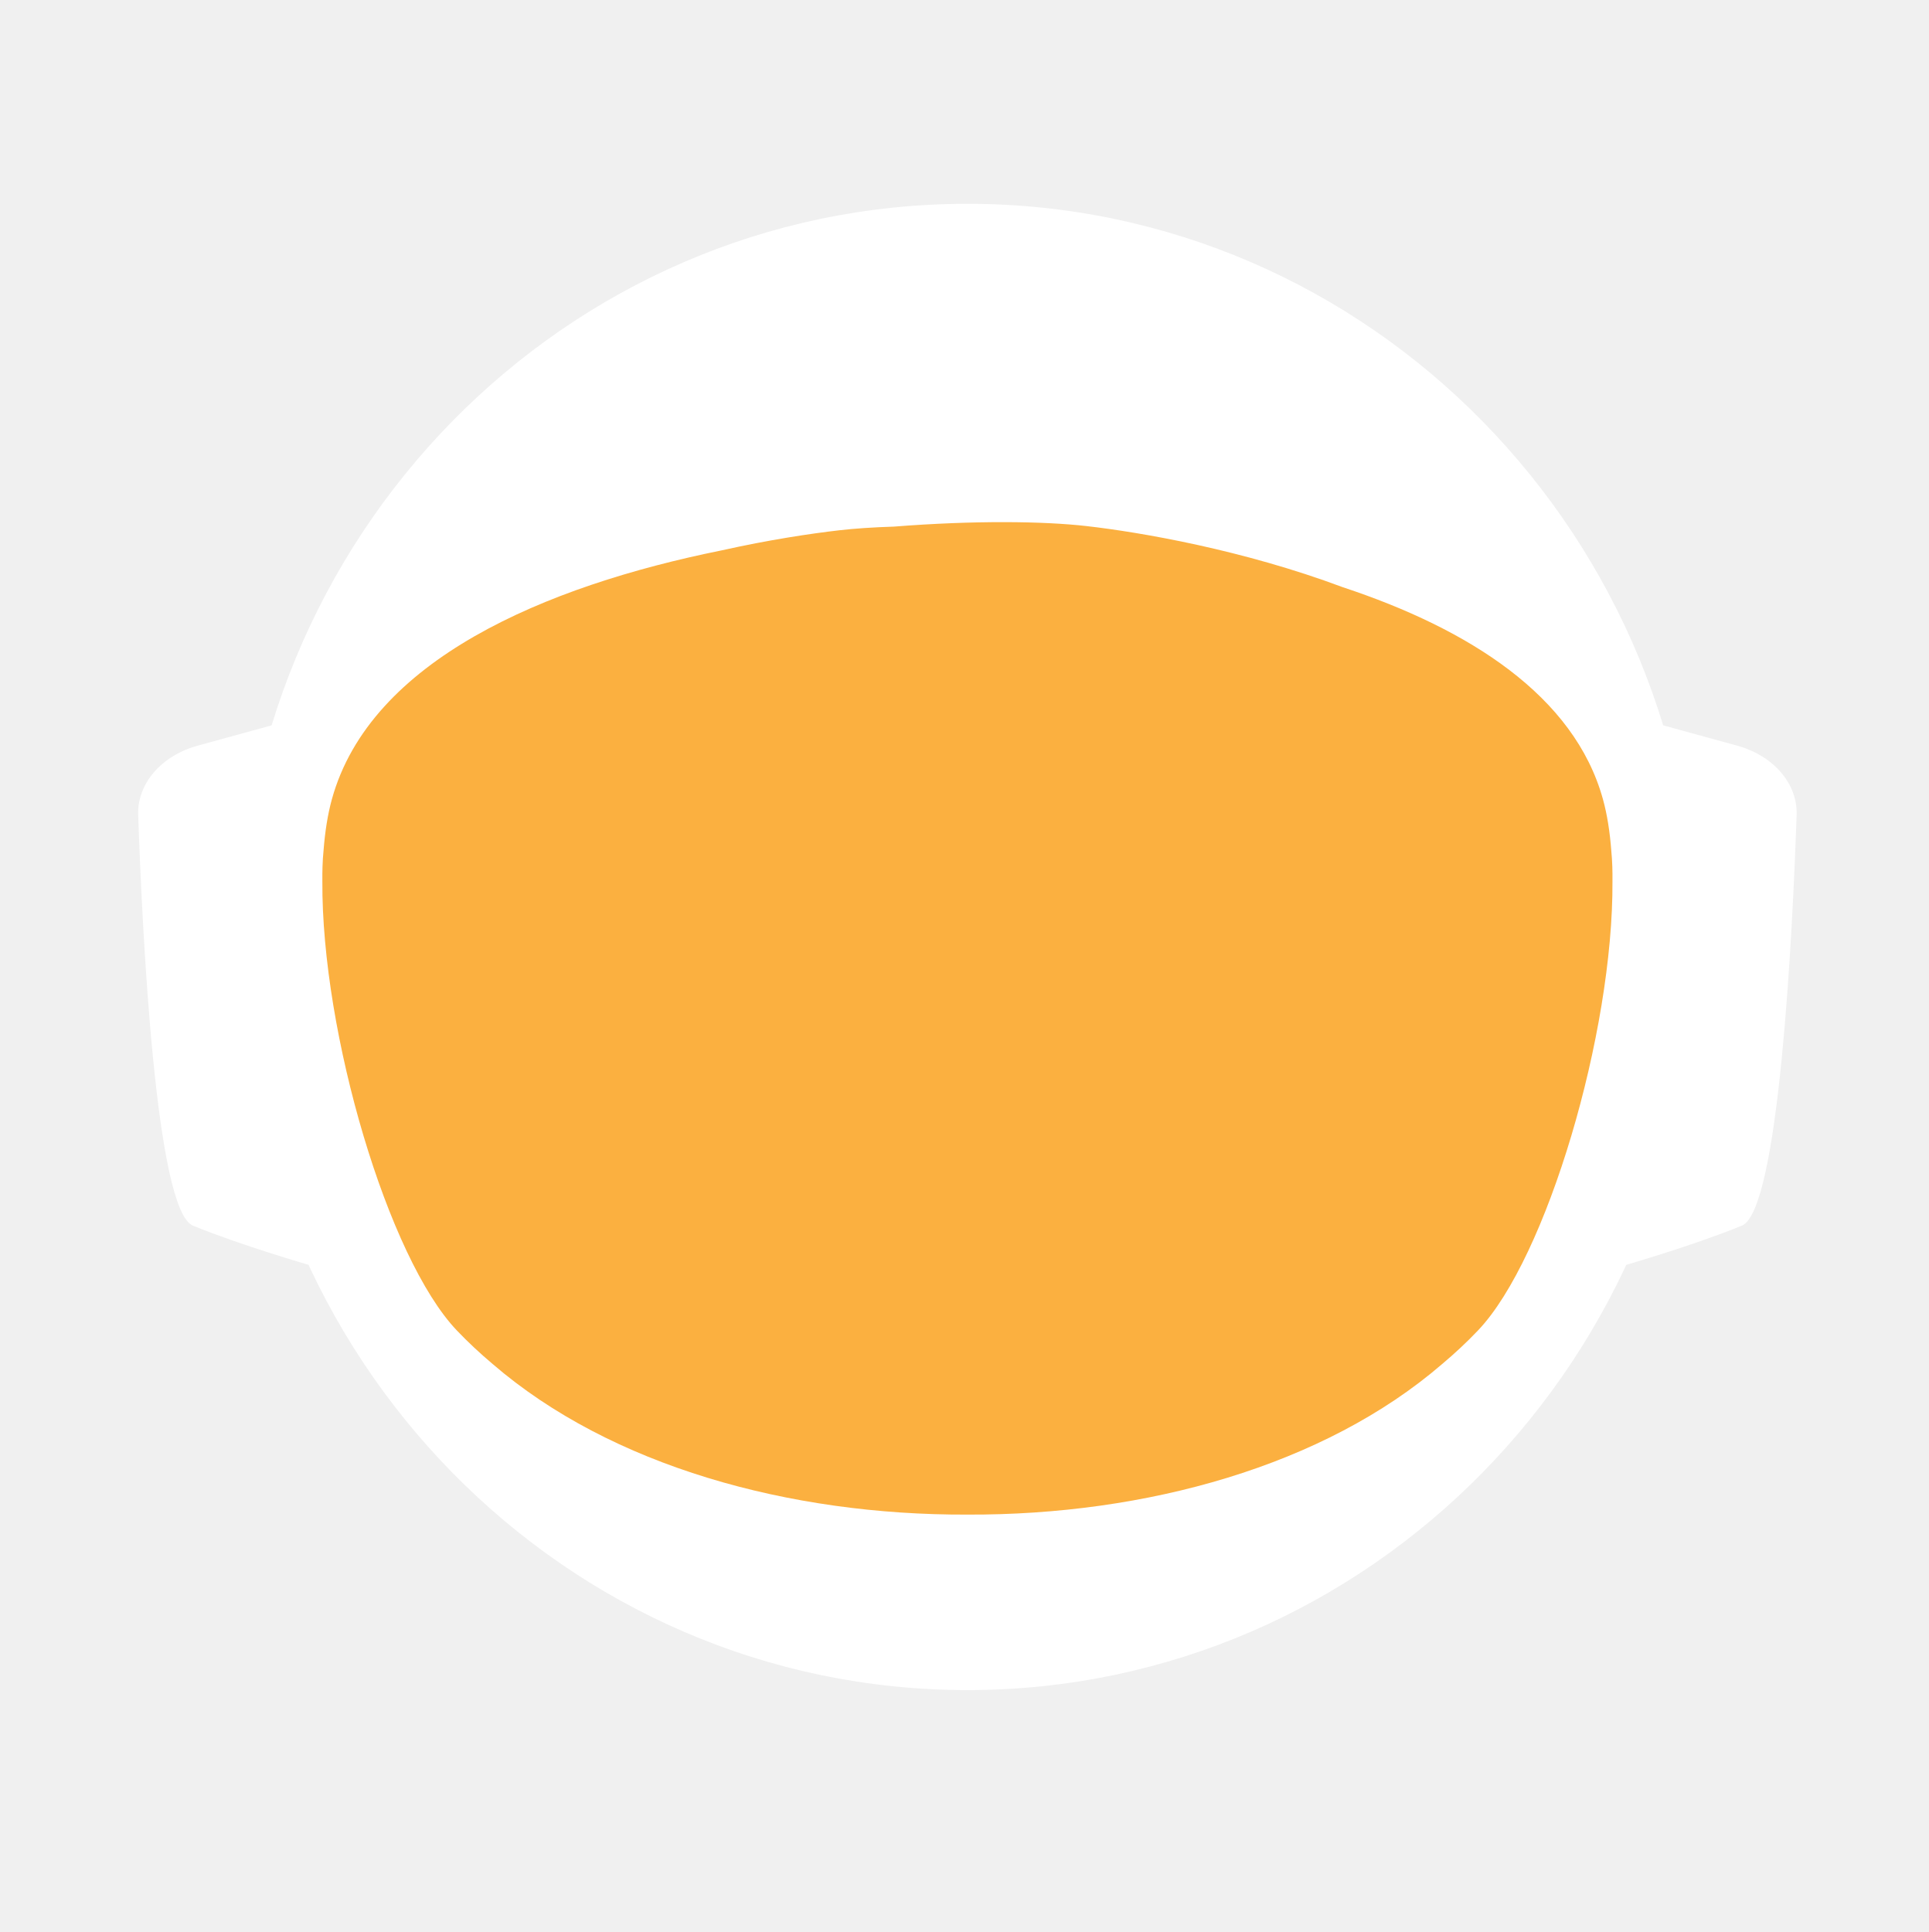
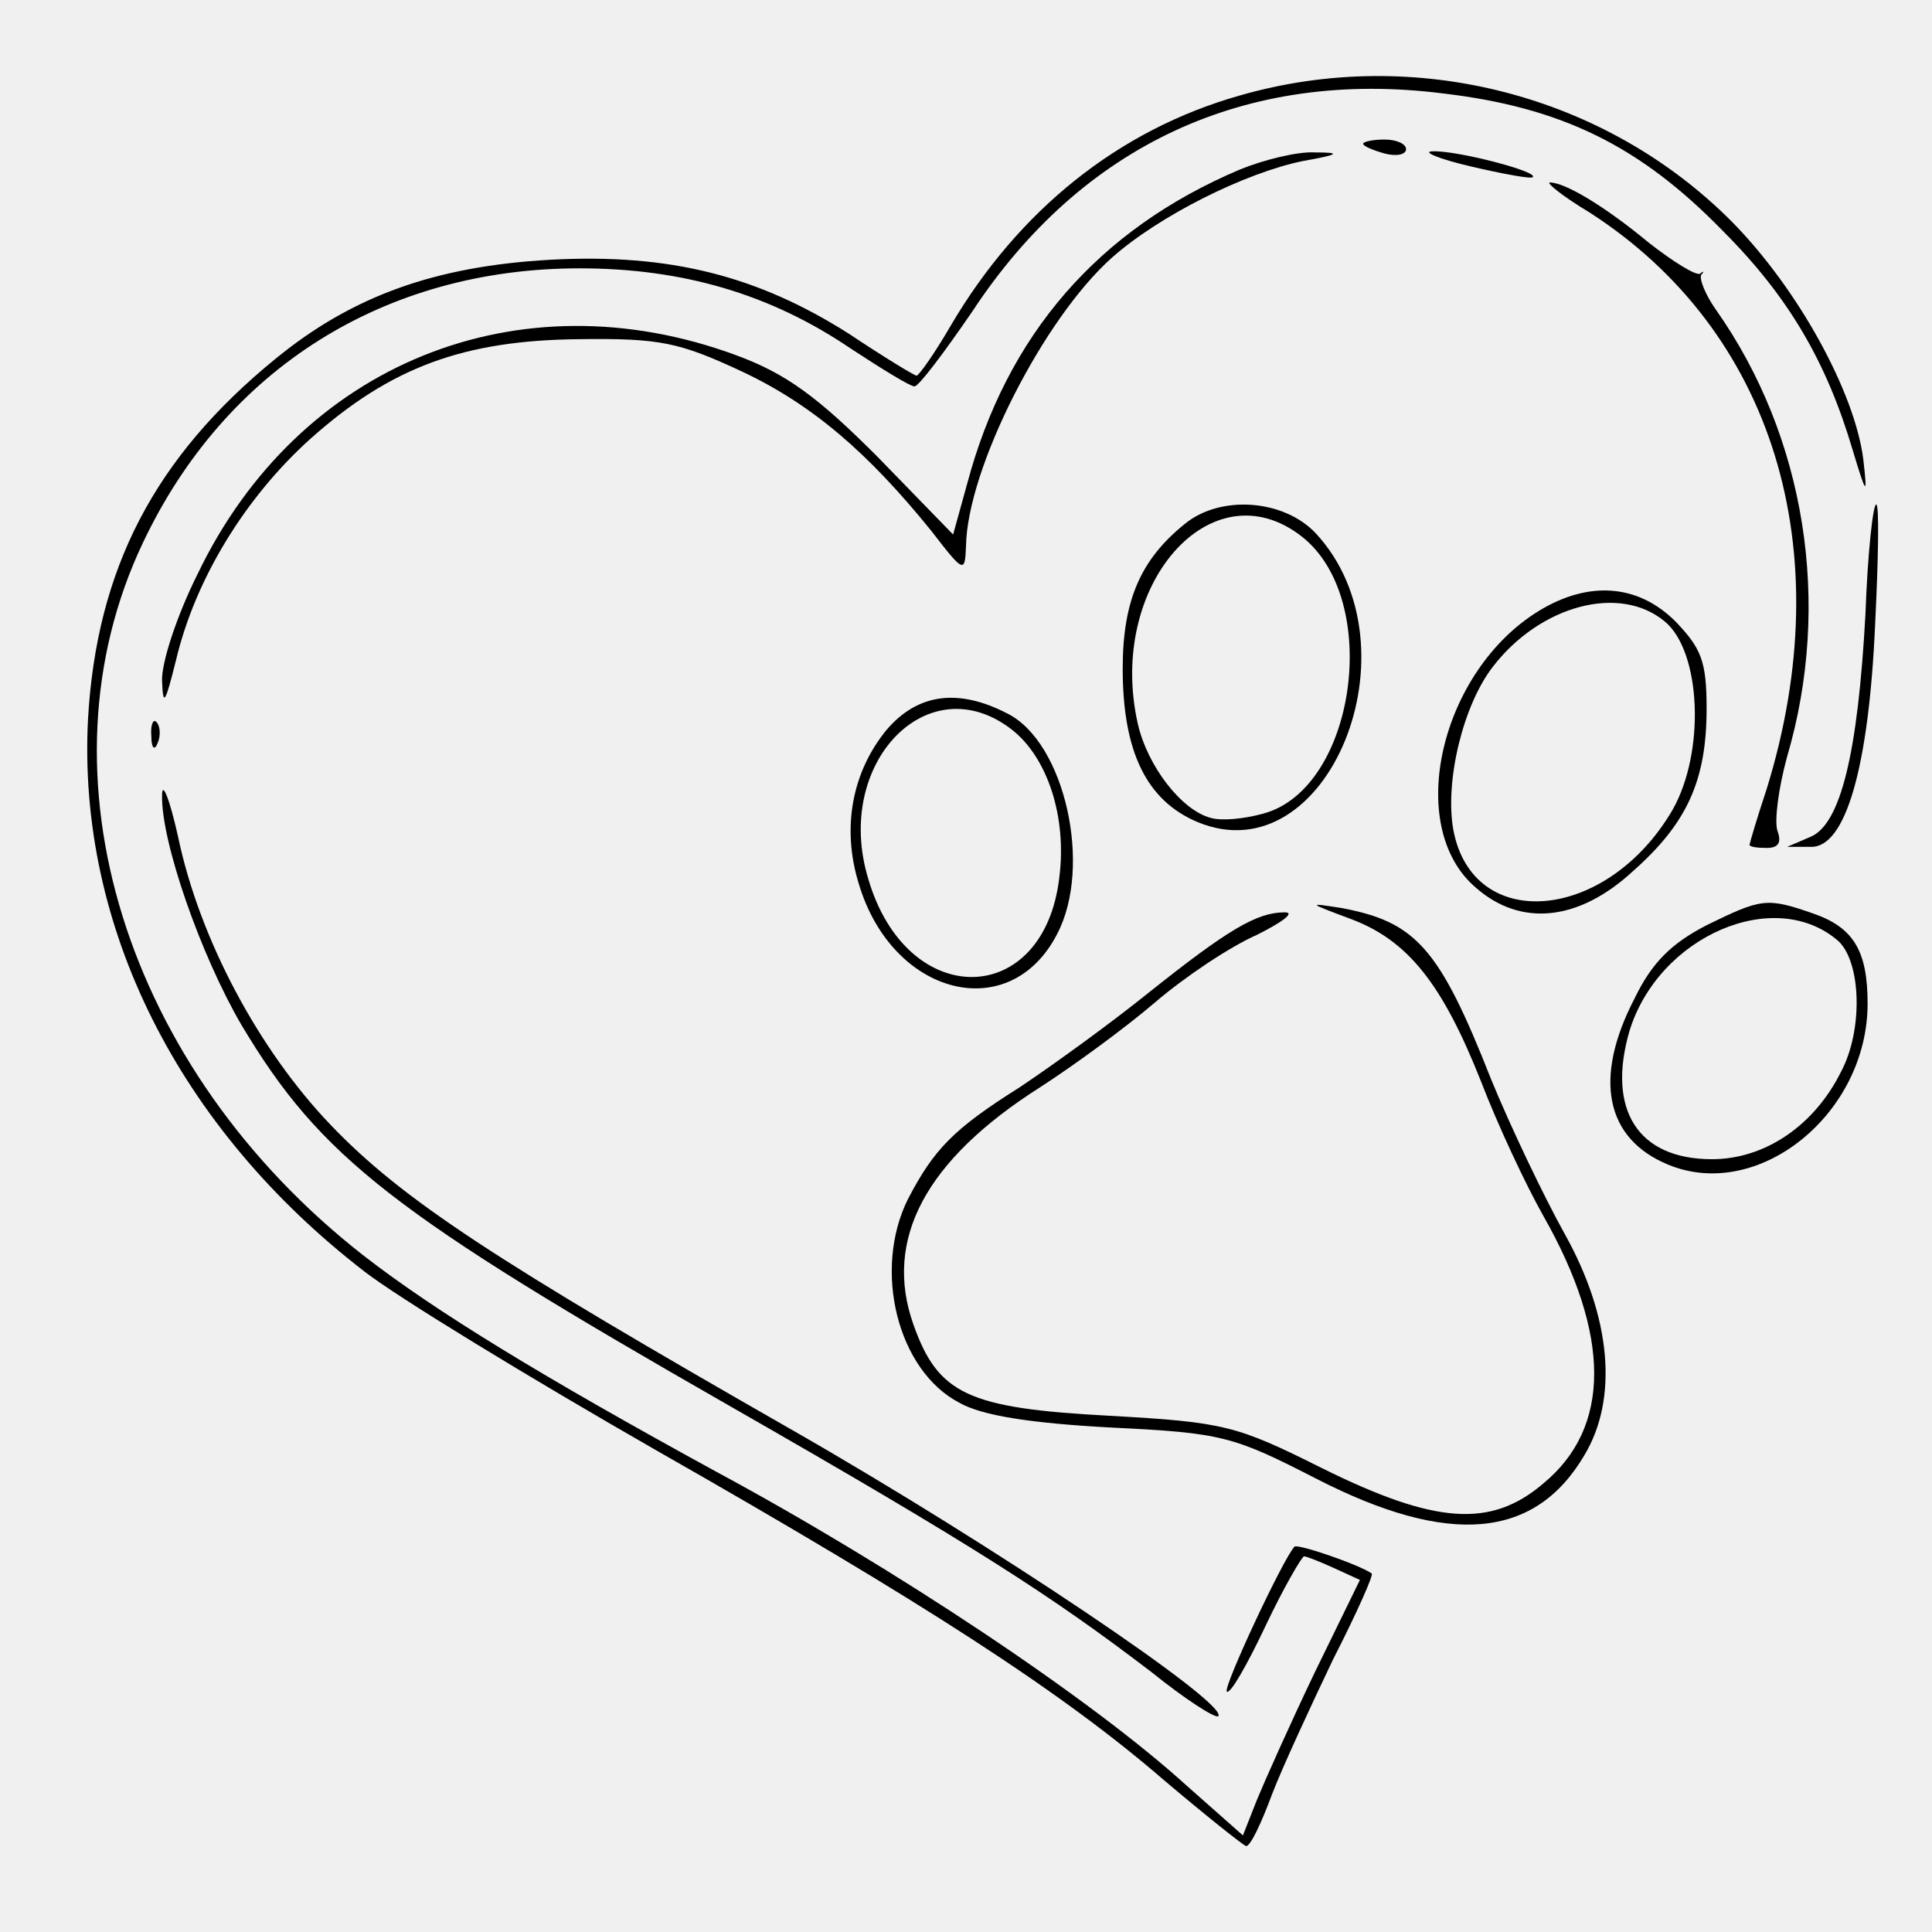
- <svg xmlns="http://www.w3.org/2000/svg" id="_Слой_2" data-name="Слой 2" viewBox="0 0 960.01 961.55">
-   <defs>
-     <style>
-             .cls-1, .cls-2 {
-             fill: #fff;
-             stroke-width: 0px;
-             }
- 
-             .cls-2 {
-             stroke-linecap: round;
-             stroke-width: 0px;
-             
-             }
- 
-             .cls-2, .cls-3 {
-             stroke: #fff;
-             stroke-width: 10px;
-             stroke-miterlimit: 10;
-             }
- 
-             .cls-4 {
-             fill: transparent;
-             stroke: #fff;
-             stroke-width: 0px;
-             }
- 
-             .cls-3 {
-             fill: #FBB040;
- 
-             stroke-width: 0px;
-             }
-         </style>
-     <linearGradient id="animated_gradient" x1="0%" y1="0%" x2="100%" y2="100%" gradientUnits="userSpaceOnUse">
-       <stop offset="100%" stop-color="#427fc1">
-         <animate attributeName="stop-color" values="#427fc1;#00bcd4;#8bc34a;#ffc107;#3f51b5;#9e9e9e;#427fc1" dur="10s" repeatCount="indefinite" />
-       </stop>
-     </linearGradient>
-   </defs>
-   <g id="_Слой_6" data-name="Слой 6">
-     <g>
-       <path class="cls-4" d="M960.01,480c0,9.16-.26,18.26-.77,27.29-.01.12-.02.25-.02.38-.04.67-.08,1.35-.13,2.03-.05.94-.11,1.88-.18,2.82-.05.88-.12,1.76-.18,2.64-.19,2.82-.42,5.62-.68,8.42-.29,3.3-.62,6.59-.99,9.87-.11,1.07-.23,2.14-.37,3.2-.34,2.96-.71,5.92-1.12,8.86-.39,2.88-.8,5.75-1.26,8.61-.12.78-.24,1.56-.37,2.34-.21,1.35-.44,2.69-.66,4.04-.45,2.69-.92,5.37-1.43,8.04-.44,2.38-.9,4.75-1.39,7.11-.01.08-.03.15-.04.23-.16.8-.33,1.6-.49,2.4-.17.8-.34,1.6-.51,2.39-.01.05-.02.1-.03.15-.63,2.94-1.27,5.87-1.96,8.79-.73,3.15-1.51,6.28-2.31,9.4-.28,1.12-.57,2.23-.86,3.34-.19.75-.39,1.51-.6,2.26-.2.75-.41,1.49-.61,2.24-.18.65-.36,1.31-.54,1.97-.18.65-.36,1.3-.55,1.96-.02.09-.05.18-.07.26-.44,1.58-.9,3.15-1.37,4.72,0,.01,0,.02,0,.03l-.66,2.22c-.22.74-.44,1.48-.67,2.22-.5,1.66-1.01,3.31-1.54,4.96-.24.75-.48,1.49-.72,2.24-.18.55-.35,1.09-.53,1.64-.48,1.46-.96,2.93-1.45,4.39-.49,1.46-.99,2.92-1.5,4.38-.51,1.45-1.02,2.91-1.54,4.35-.52,1.45-1.05,2.89-1.58,4.33-.53,1.45-1.07,2.88-1.61,4.31h-.01c-1.09,2.88-2.21,5.74-3.36,8.58-.58,1.42-1.16,2.83-1.74,4.24-.12.3-.25.58-.37.88-.36.87-.73,1.73-1.09,2.6-.11.25-.21.51-.32.76-.35.83-.71,1.65-1.07,2.47-.25.59-.5,1.17-.75,1.76-.61,1.4-1.23,2.79-1.86,4.18-.26.58-.53,1.17-.79,1.76-.49,1.11-1,2.22-1.52,3.32-.5,1.08-1.01,2.16-1.52,3.24-.05.1-.1.2-.14.3-1.27,2.7-2.57,5.38-3.89,8.04-.04.07-.07.14-.1.21-.12.24-.24.48-.36.72-.93,1.87-1.87,3.73-2.83,5.58-.26.51-.52,1.01-.78,1.52-.07.13-.14.26-.2.39-1.29,2.48-2.61,4.95-3.94,7.4-.05.09-.1.18-.14.27-.23.41-.46.83-.68,1.24-1.13,2.06-2.27,4.1-3.42,6.14-.12.22-.24.44-.37.65-.48.84-.96,1.68-1.45,2.51-.26.45-.52.9-.78,1.35-.38.66-.76,1.31-1.15,1.97-.38.65-.77,1.3-1.16,1.96-.77,1.3-1.55,2.6-2.34,3.89-.39.65-.78,1.3-1.18,1.94-.39.65-.79,1.29-1.2,1.94-.38.62-.77,1.23-1.16,1.85-.37.59-.73,1.19-1.11,1.78-.85,1.35-1.71,2.7-2.58,4.04-.02.03-.04.06-.06.09-.47.73-.94,1.46-1.43,2.18-.33.51-.66,1.02-1,1.53-.82,1.25-1.65,2.49-2.49,3.73-.5.75-1,1.49-1.51,2.22-.36.53-.72,1.06-1.08,1.58-.35.52-.71,1.04-1.08,1.56-1.35,1.97-2.73,3.92-4.12,5.86-7.16,10.01-14.7,19.73-22.61,29.14-2.33,2.8-4.71,5.57-7.12,8.31h0c-5.02,5.73-10.18,11.33-15.47,16.8-4.22,4.38-8.53,8.67-12.91,12.89-1.08,1.04-2.17,2.07-3.26,3.09-.8.76-1.61,1.52-2.42,2.27-2.1,1.97-4.23,3.91-6.37,5.81-1.01.92-2.04,1.83-3.07,2.74-2.05,1.81-4.12,3.6-6.21,5.38-1.04.89-2.09,1.77-3.14,2.65-2.1,1.76-4.21,3.5-6.34,5.23-1.07.86-2.14,1.71-3.21,2.57-39.01,31-82.97,56.06-130.48,73.81-.05.02-.1.04-.15.06-8.64,3.22-17.4,6.21-26.27,8.94-8.04,2.48-16.17,4.75-24.38,6.8-37.5,9.41-76.74,14.4-117.15,14.4s-79.63-4.99-117.12-14.4c-4.75-1.19-9.48-2.45-14.17-3.78-12.3-3.49-24.39-7.45-36.26-11.87-.11-.04-.22-.09-.33-.13-65.29-24.37-123.84-62.55-172.11-110.99-.83-.83-1.66-1.67-2.47-2.51-1.97-1.99-3.9-3.99-5.81-6.01-6.78-7.14-13.34-14.5-19.66-22.05-22.96-27.36-42.91-57.32-59.37-89.36-.1-.17-.19-.34-.27-.52-.69-1.36-1.38-2.72-2.06-4.08-2.3-4.6-4.53-9.25-6.69-13.94-2.15-4.69-4.24-9.42-6.25-14.19-1.31-3.12-2.59-6.26-3.84-9.41-.62-1.56-1.23-3.13-1.84-4.71-.12-.28-.23-.57-.33-.86-.55-1.43-1.09-2.87-1.62-4.31-.6-1.61-1.19-3.23-1.77-4.85-.03-.06-.05-.12-.07-.19-.56-1.58-1.12-3.17-1.67-4.75-.57-1.64-1.13-3.28-1.68-4.92h0c-1.1-3.31-2.16-6.62-3.2-9.95-2.04-6.61-3.95-13.29-5.72-20.02-.01-.04-.03-.09-.03-.13-2.64-10.06-4.96-20.24-6.95-30.55l-.06-.33c-.33-1.73-.66-3.47-.97-5.21-.32-1.75-.62-3.49-.92-5.24-.29-1.75-.58-3.5-.86-5.26-.27-1.75-.54-3.51-.8-5.27-.03-.18-.06-.35-.08-.53-.23-1.59-.45-3.18-.67-4.77-.19-1.42-.37-2.84-.55-4.27-.05-.35-.09-.69-.13-1.04-.66-5.32-1.23-10.67-1.72-16.05-.16-1.79-.31-3.58-.45-5.38-.07-.76-.12-1.52-.17-2.28-.18-2.44-.34-4.89-.49-7.34-.03-.51-.07-1.01-.09-1.51-.09-1.7-.17-3.41-.25-5.12-.24-5.44-.4-10.9-.46-16.39-.02-1.83-.03-3.66-.03-5.49,0-6.21.12-12.4.35-18.55.08-2.02.17-4.03.27-6.04,0-.07,0-.14.01-.21.1-2.01.22-4.02.34-6.02.26-4.08.57-8.14.93-12.19.9-10.09,2.1-20.08,3.61-29.98,3.95-25.85,9.96-51.03,17.85-75.35,1.83-5.61,3.75-11.17,5.76-16.68,1.35-3.68,2.74-7.33,4.17-10.96.71-1.82,1.44-3.63,2.18-5.44,2.95-7.22,6.08-14.35,9.36-21.39,4.11-8.8,8.48-17.46,13.1-25.96,1.88-3.46,3.79-6.89,5.76-10.29.84-1.47,1.7-2.93,2.56-4.39.11-.2.23-.41.35-.61.93-1.56,1.86-3.11,2.79-4.65.06-.11.12-.21.19-.31.83-1.36,1.66-2.71,2.5-4.06.29-.49.59-.97.91-1.45,2.91-4.66,5.91-9.26,8.98-13.81,0,0,.01-.02.02-.03,3.23-4.78,6.55-9.49,9.94-14.15,1.13-1.55,2.28-3.1,3.43-4.64,1.15-1.54,2.31-3.07,3.48-4.6C186.58,73.83,324.67.05,480,.05c128.41,0,245.04,50.41,331.18,132.53,4.17,3.98,8.26,8.02,12.29,12.15,1.34,1.37,2.67,2.75,4,4.14.06.05.1.1.14.14,1.27,1.34,2.54,2.69,3.8,4.05,1.31,1.4,2.61,2.82,3.9,4.24,1.29,1.41,2.57,2.83,3.83,4.26.17.18.33.36.49.55,1.01,1.14,2.02,2.29,3.02,3.44.55.63,1.1,1.28,1.65,1.92,2.04,2.38,4.06,4.77,6.05,7.19.03.02.05.05.08.08.99,1.21,1.99,2.43,2.98,3.66.27.33.55.67.81,1.01,1.15,1.42,2.28,2.85,3.41,4.28.8,1.02,1.6,2.05,2.4,3.08.09.11.17.22.25.33.62.79,1.23,1.59,1.84,2.39.74.98,1.48,1.96,2.22,2.95.65.86,1.29,1.72,1.93,2.59.12.15.23.31.35.47.65.89,1.3,1.78,1.95,2.67,1.6,2.19,3.17,4.4,4.72,6.62.49.7.98,1.4,1.47,2.1.13.19.26.38.39.56.97,1.4,1.93,2.8,2.88,4.21,1.21,1.78,2.4,3.57,3.57,5.37.94,1.42,1.87,2.85,2.79,4.29,1.04,1.62,2.07,3.25,3.09,4.88,2.04,3.27,4.05,6.57,6.01,9.9.98,1.66,1.95,3.33,2.92,5.01.96,1.66,1.91,3.34,2.85,5.02t.01.02c.89,1.6,1.78,3.21,2.66,4.82.15.26.29.53.42.79.73,1.34,1.45,2.68,2.16,4.03.16.28.31.56.45.84.88,1.67,1.75,3.34,2.61,5.02.86,1.67,1.7,3.36,2.54,5.05.25.5.49,1,.74,1.5.62,1.24,1.22,2.48,1.82,3.73.82,1.7,1.63,3.41,2.44,5.13.05.09.09.19.13.28.39.86.79,1.71,1.18,2.57.4.85.79,1.71,1.18,2.58.29.64.57,1.28.85,1.92.5,1.11.99,2.21,1.48,3.32.01.03.03.06.04.09.78,1.78,1.55,3.56,2.31,5.35.76,1.8,1.51,3.61,2.25,5.41.73,1.81,1.46,3.61,2.18,5.43h0c.71,1.82,1.42,3.64,2.11,5.46.63,1.66,1.25,3.32,1.86,4.98.23.62.46,1.24.68,1.86.37,1.01.74,2.02,1.09,3.04.21.58.41,1.15.61,1.73.2.56.39,1.12.59,1.68.16.48.33.95.49,1.43.22.63.43,1.25.64,1.88.53,1.56,1.05,3.13,1.56,4.7.24.72.47,1.43.7,2.15l.06.18c.36,1.13.72,2.27,1.08,3.41.14.43.27.86.4,1.29.2.66.41,1.31.61,1.97.08.28.17.55.25.83.21.69.42,1.38.62,2.07.04.13.08.27.12.4.19.64.38,1.28.57,1.93.17.57.34,1.14.5,1.72l.54,1.89c.25.89.5,1.78.75,2.68.26.91.51,1.82.76,2.74.03.14.07.27.11.4.36,1.31.71,2.63,1.04,3.95.19.67.36,1.34.53,2.02.78,3.03,1.52,6.09,2.24,9.15.15.64.31,1.28.46,1.92.04.17.07.33.11.49.17.73.34,1.46.5,2.19.07.33.15.67.22,1,.58,2.53,1.12,5.08,1.64,7.63.26,1.26.52,2.52.76,3.79.16.82.32,1.65.48,2.47.02.07.03.15.04.22.13.65.25,1.31.38,1.97.11.62.23,1.24.34,1.86.22,1.14.42,2.29.62,3.43.18.99.35,1.97.51,2.96.18,1.07.36,2.13.52,3.2.15.83.28,1.67.4,2.5.08.48.16.97.23,1.46.02.13.04.25.05.37.15.97.3,1.95.44,2.93.15.98.29,1.96.42,2.94.13.94.25,1.89.38,2.83.24,1.8.48,3.61.7,5.42.15,1.25.31,2.5.45,3.76.08.7.16,1.41.24,2.11.03.33.07.66.1,1,.15,1.27.28,2.54.4,3.81.05.53.1,1.06.15,1.59.09.9.18,1.81.26,2.72.02.19.03.39.05.59.16,1.72.3,3.45.43,5.17.02.22.04.44.05.66,0,.11.02.21.02.31.11,1.48.22,2.96.32,4.45,0,.13.02.27.03.4.01.22.03.45.04.67.1,1.55.2,3.1.28,4.65,0,.1.01.2.02.3.05.81.08,1.63.12,2.44.04.77.08,1.53.12,2.3.13,2.76.22,5.52.3,8.29.02.53.04,1.07.04,1.61.02.94.04,1.87.06,2.81.02.93.04,1.87.05,2.81v.25c0,1.03.03,2.05.03,3.08.02,1.03.02,2.06.02,3.09Z" />
-       <g>
-         <path id="_ухо" data-name="ухо" class="cls-4" d="M194.68,355.85l-39.26,10.79c-15.37,4.22-25.55,16.06-25.09,29.21,1.71,49.79,7.38,166.77,23.08,173.21,19.97,8.19,48.94,16.58,48.94,16.58l-7.66-229.78Z" />
-         <path id="_ухо-2" data-name="ухо" class="cls-4" d="M765.33,355.85l39.26,10.79c15.37,4.22,25.55,16.06,25.09,29.21-1.71,49.79-7.38,166.77-23.08,173.21-19.97,8.19-48.94,16.58-48.94,16.58l7.66-229.78Z" />
-       </g>
-       <path class="cls-4" d="M838.95,789.8c-2.27,2.8-4.59,5.57-6.94,8.31h0c-3.49,4.08-7.04,8.09-10.67,12.04-1.93,2.12-3.89,4.23-5.87,6.31-46.79,49.23-103.8,88.2-167.52,113.3l-.15.06c-.73.29-1.47.57-2.2.86-.06.02-.13.04-.2.07-14.7,5.69-29.76,10.64-45.13,14.81-38.38,10.44-78.69,15.99-120.27,15.99s-81.9-5.55-120.28-15.99c-15.32-4.16-30.32-9.1-44.97-14.76-.13-.05-.24-.1-.36-.14-.65-.24-1.3-.49-1.94-.75-.01-.01-.03-.01-.04-.01-.1-.04-.19-.08-.29-.12-61.77-24.33-117.26-61.69-163.22-108.81-.19-.19-.39-.39-.58-.59-2.32-2.38-4.6-4.79-6.87-7.22-.4-.43-.81-.87-1.21-1.3-6.61-7.14-13.01-14.5-19.18-22.05,0-.3.01-.61.03-.92,2.72-51.31,98.65-95.57,148.26-115.08h.01c17.38-6.85,29.08-10.65,29.08-10.65h363.13s11.7,3.8,29.08,10.65h.01c49.61,19.51,145.54,63.77,148.26,115.08.02.31.03.61.03.91Z" />
-       <ellipse id="_голова" data-name="голова" class="cls-4" cx="480.01" cy="451.53" rx="303.07" ry="309.17" />
-       <ellipse id="_контур_голова" data-name="контур голова" class="cls-4" cx="480.01" cy="451.53" rx="303.07" ry="309.17" />
-       <path class="cls-4" d="M960,478.46v1.54c0,1.73-.01,3.45-.03,5.18-.02,2.42-.07,4.84-.14,7.25-.01.94-.04,1.87-.07,2.81-.01.44-.03.88-.05,1.32-.03,1.23-.08,2.45-.14,3.67-.01.4-.02.8-.05,1.19-.05,1.28-.11,2.55-.18,3.83-.03.68-.07,1.36-.1,2.04-.01.12-.02.25-.02.38-.04.67-.08,1.35-.13,2.03-.05.94-.11,1.88-.18,2.82-.05.88-.12,1.76-.18,2.64-.03.47-.07.94-.11,1.41-.09,1.24-.19,2.48-.29,3.72-.05.63-.1,1.26-.16,1.89-.04.47-.08.94-.12,1.4-.04.47-.09.94-.14,1.4-.05.6-.1,1.2-.17,1.8-.11,1.18-.22,2.35-.35,3.52-.05.5-.1.99-.16,1.49-.06.55-.11,1.11-.17,1.66-.07.56-.13,1.11-.2,1.66-.05.51-.11,1.02-.17,1.54-.12,1.05-.25,2.09-.39,3.14-.11.95-.23,1.91-.35,2.86-.12.95-.25,1.91-.38,2.86s-.26,1.9-.4,2.85c-.14.95-.28,1.9-.42,2.85-.14.97-.29,1.94-.44,2.91-.12.78-.24,1.56-.37,2.34-.21,1.35-.44,2.69-.66,4.04-.45,2.68-.93,5.36-1.43,8.04-.25,1.33-.51,2.67-.77,4-.21,1.12-.44,2.23-.66,3.34-.16.8-.33,1.6-.49,2.4-.17.8-.34,1.6-.51,2.39-.29,1.38-.59,2.77-.9,4.15-.23,1.03-.47,2.07-.71,3.1-.12.56-.25,1.13-.38,1.69-.14.56-.27,1.13-.41,1.69-.29,1.23-.58,2.47-.89,3.69,0,.02-.01.05-.02.07-.05.24-.11.48-.17.71-.26,1.07-.53,2.14-.81,3.21-.03.12-.06.25-.1.37-.24,1.01-.5,2-.77,3-.19.75-.39,1.51-.6,2.26-.2.75-.41,1.49-.61,2.24-.18.65-.36,1.31-.54,1.97-.18.65-.36,1.3-.55,1.96-.15.57-.32,1.15-.49,1.72-.31,1.1-.63,2.2-.96,3.3l-.66,2.22c-.22.74-.44,1.48-.67,2.22-.38,1.27-.77,2.54-1.18,3.8-.52,1.68-1.06,3.36-1.61,5.04-.48,1.46-.96,2.93-1.45,4.39-.49,1.46-.99,2.91-1.5,4.37h0c-.51,1.46-1.02,2.92-1.54,4.36-.52,1.45-1.05,2.89-1.58,4.33-.53,1.45-1.07,2.88-1.61,4.31h-.01c-1.1,2.88-2.22,5.73-3.36,8.57h0c-.58,1.43-1.16,2.84-1.74,4.25-.59,1.42-1.18,2.83-1.78,4.23-.6,1.41-1.21,2.82-1.82,4.22h0c-.61,1.41-1.23,2.8-1.86,4.19-.26.58-.53,1.17-.79,1.76-.27.59-.54,1.18-.81,1.76-.23.52-.47,1.04-.71,1.56-.5,1.08-1.01,2.16-1.52,3.24-.19.41-.39.82-.59,1.23-.49,1.04-.99,2.07-1.49,3.1-.53,1.11-1.07,2.21-1.61,3.31-.11.24-.22.47-.35.7-.03.07-.06.14-.1.21-.62,1.26-1.25,2.51-1.89,3.76-.69,1.36-1.38,2.71-2.08,4.06-1.41,2.7-2.84,5.39-4.29,8.06-.73,1.33-1.46,2.66-2.2,3.99-1.47,2.65-2.98,5.29-4.5,7.91-.38.66-.76,1.31-1.15,1.97-.38.65-.77,1.3-1.16,1.96-.77,1.3-1.55,2.6-2.34,3.89-.39.65-.78,1.3-1.18,1.94-.39.65-.79,1.29-1.2,1.94-.6.97-1.21,1.94-1.82,2.9-.15.25-.29.49-.45.73-.15.25-.31.49-.47.73-.33.51-.65,1.02-.98,1.53-.32.52-.65,1.02-.98,1.53-.05.08-.1.17-.15.25-.02.03-.04.06-.06.09-.07.11-.15.22-.23.33-.4.62-.8,1.23-1.2,1.85-.33.51-.66,1.02-1,1.53-.82,1.25-1.65,2.49-2.49,3.73-.5.75-1,1.49-1.51,2.22-.36.53-.72,1.06-1.08,1.58-.35.52-.71,1.04-1.08,1.56-.67.99-1.36,1.97-2.05,2.95-.69.98-1.38,1.96-2.08,2.94-7.15,10.01-14.69,19.73-22.61,29.14-2.33,2.8-4.7,5.57-7.11,8.31h0c-5.02,5.72-10.17,11.32-15.45,16.79-1.98,2.05-3.97,4.07-5.98,6.08-2.29,2.29-4.61,4.56-6.95,6.79-1.08,1.04-2.17,2.07-3.26,3.09-.8.76-1.61,1.52-2.42,2.27-2.1,1.97-4.23,3.91-6.37,5.81-1.01.92-2.04,1.83-3.07,2.74-2.05,1.82-4.12,3.62-6.21,5.38-1.04.89-2.09,1.77-3.14,2.65-2.1,1.78-4.21,3.52-6.34,5.23-1.07.86-2.14,1.71-3.21,2.57-2.44,1.94-4.9,3.86-7.37,5.74-37.8,28.9-80.01,52.28-125.46,68.99-.06.02-.13.04-.2.07-7.86,2.88-15.82,5.57-23.87,8.05-7.99,2.46-16.07,4.72-24.23,6.76-37.54,9.43-76.83,14.44-117.3,14.44s-79.74-5.01-117.28-14.44c-4.7-1.17-9.37-2.42-14.01-3.74-11.63-3.3-23.07-7.02-34.32-11.16-63.91-23.48-121.44-60.18-169.28-106.79-1.72-1.67-3.42-3.35-5.11-5.05-.83-.84-1.66-1.68-2.48-2.52-1.96-1.98-3.88-3.99-5.8-6-6.77-7.14-13.33-14.5-19.66-22.05-4.28-5.1-8.45-10.3-12.51-15.59-1.36-1.76-2.7-3.53-4.03-5.31-.08-.1-.15-.2-.22-.3-.1-.14-.21-.28-.31-.42-.62-.83-1.25-1.65-1.86-2.48-.4-.55-.8-1.1-1.2-1.65-.14-.2-.29-.4-.43-.6-.04-.06-.09-.12-.13-.17-.12-.16-.24-.33-.35-.49-2.49-3.43-4.93-6.89-7.32-10.38,0,0,0-.01,0-.01-1.66-2.43-3.31-4.87-4.92-7.33-.43-.63-.84-1.26-1.23-1.89-5.28-8.07-10.3-16.3-15.07-24.69-.05-.09-.1-.19-.15-.28-.79-1.4-1.58-2.79-2.36-4.2-.11-.19-.21-.39-.31-.58-.16-.29-.32-.57-.47-.85-.12-.22-.24-.44-.36-.66-.23-.41-.45-.81-.67-1.21-.22-.4-.44-.8-.66-1.21-.47-.87-.93-1.74-1.4-2.62-.13-.25-.27-.51-.41-.76-.2-.38-.4-.76-.61-1.15-.78-1.47-1.55-2.95-2.31-4.43-.02-.04-.05-.08-.06-.13-.1-.17-.19-.34-.27-.52-.69-1.36-1.38-2.72-2.06-4.08-1.15-2.3-2.28-4.61-3.4-6.94-1.12-2.32-2.22-4.66-3.29-7-.54-1.17-1.08-2.34-1.6-3.52-.43-.96-.85-1.91-1.28-2.86-.39-.87-.77-1.74-1.15-2.62-.11-.24-.21-.47-.31-.71-.64-1.49-1.28-2.98-1.91-4.48-1.32-3.12-2.6-6.26-3.84-9.41-.08-.19-.15-.38-.23-.58-.54-1.37-1.08-2.75-1.61-4.13-.12-.28-.23-.57-.33-.86-.55-1.43-1.09-2.87-1.62-4.31-.6-1.61-1.19-3.23-1.77-4.85-.03-.06-.05-.12-.07-.19-.56-1.58-1.12-3.17-1.67-4.75-.57-1.64-1.13-3.28-1.68-4.92h0c-.55-1.66-1.09-3.31-1.63-4.97-.53-1.66-1.05-3.32-1.57-4.98-.51-1.66-1.02-3.33-1.52-5-.5-1.68-.99-3.35-1.47-5.03-.47-1.65-.92-3.3-1.38-4.95,0-.01-.01-.02-.01-.03-.02-.05-.03-.1-.05-.16-.44-1.61-.87-3.23-1.29-4.85-.01-.04-.03-.09-.03-.13-.01-.02-.02-.03-.02-.05-.66-2.5-1.3-5-1.9-7.52-.21-.83-.41-1.66-.61-2.49-.02-.07-.04-.14-.06-.22-.38-1.63-.76-3.26-1.13-4.9-.02-.05-.03-.11-.04-.16-.28-1.22-.55-2.45-.81-3.67-.12-.5-.22-.99-.33-1.49-.09-.42-.18-.84-.27-1.26-.05-.24-.1-.49-.15-.73-.05-.23-.1-.46-.14-.69-.1-.48-.21-.96-.3-1.44-.08-.36-.16-.71-.23-1.06l-.18-.9c-.27-1.32-.53-2.64-.78-3.97l-.06-.33c-.29-1.45-.56-2.9-.82-4.35-.05-.29-.11-.57-.15-.86-.1-.52-.2-1.05-.29-1.57-.06-.35-.13-.7-.18-1.05-.08-.42-.15-.83-.22-1.24-.08-.46-.16-.92-.23-1.38-.13-.75-.26-1.51-.38-2.26-.05-.25-.09-.5-.12-.75l-.36-2.25c-.07-.42-.14-.83-.2-1.25-.14-.91-.28-1.83-.42-2.74-.06-.42-.13-.85-.18-1.28-.03-.18-.06-.35-.08-.53-.23-1.59-.45-3.18-.67-4.77-.19-1.42-.37-2.84-.55-4.27-.05-.35-.09-.69-.13-1.04-.16-1.33-.32-2.66-.48-4-.07-.5-.13-1-.18-1.5-.19-1.73-.38-3.45-.55-5.18-.04-.42-.09-.84-.12-1.26-.02-.11-.03-.22-.03-.34-.11-1.02-.21-2.04-.3-3.06-.02-.24-.04-.47-.06-.71-.09-.96-.18-1.94-.25-2.91-.05-.5-.09-.99-.13-1.49-.03-.33-.05-.65-.07-.98-.07-.76-.12-1.52-.17-2.28-.09-1.22-.18-2.44-.26-3.67-.01-.16-.02-.32-.03-.48h0c-.07-1.07-.14-2.13-.2-3.19-.03-.51-.07-1.01-.09-1.51-.03-.5-.06-1-.08-1.51-.07-1.2-.13-2.4-.17-3.61-.01-.21-.02-.43-.03-.64-.07-1.39-.12-2.78-.17-4.17-.02-.38-.03-.77-.04-1.16-.02-.72-.05-1.44-.06-2.17,0-.17,0-.34,0-.51,0-.05,0-.11-.01-.16-.03-.94-.05-1.87-.07-2.81,0-.22-.01-.44-.01-.66-.01-.33-.01-.66-.02-.99-.03-1.04-.04-2.08-.04-3.12-.01-.17-.01-.34-.01-.51-.02-1.66-.03-3.32-.03-4.98,0-1.55.01-3.1.03-4.65,0-.51,0-1.01.01-1.52v-.25c.03-1.88.06-3.75.11-5.62.01-.6.03-1.2.05-1.79.03-1.26.07-2.51.12-3.76.01-.32.02-.64.04-.96.02-.61.04-1.22.07-1.83.04-1.04.09-2.08.14-3.11.02-.37.03-.73.06-1.1,0-.07,0-.14.01-.21.02-.63.05-1.26.09-1.88.02-.38.04-.76.07-1.13.02-.41.04-.82.07-1.23.03-.6.07-1.19.11-1.78.03-.5.06-.99.09-1.48.08-1.17.16-2.33.25-3.49.04-.56.08-1.11.12-1.67.11-1.36.22-2.73.34-4.09.04-.49.08-.98.13-1.46.02-.29.04-.58.07-.87.08-.91.17-1.82.26-2.72.01-.06.01-.13.02-.19.1-1,.2-1.99.3-2.99.02-.2.04-.39.06-.59.02-.18.04-.35.06-.53.11-1.14.23-2.27.37-3.42.02-.26.05-.53.08-.79.11-.92.22-1.83.33-2.74.02-.16.04-.32.06-.47.26-2.17.54-4.34.83-6.5.05-.37.1-.74.15-1.12.06-.39.1-.79.16-1.18.1-.72.2-1.43.31-2.15.18-1.24.36-2.48.55-3.72.01-.12.03-.24.05-.37.14-.95.3-1.9.45-2.84.11-.71.23-1.42.34-2.12.04-.24.08-.48.12-.72.13-.77.26-1.55.4-2.33.04-.25.09-.49.13-.74.05-.32.11-.63.16-.95.11-.63.22-1.27.33-1.9.34-1.93.7-3.86,1.07-5.78.01-.07.02-.15.04-.22.32-1.65.64-3.3.98-4.94.08-.44.17-.88.26-1.32.37-1.79.75-3.57,1.14-5.35.39-1.83.8-3.65,1.22-5.47.04-.16.07-.32.11-.49.21-.91.42-1.81.65-2.71.22-.98.46-1.96.7-2.94.14-.59.29-1.18.44-1.76.29-1.22.6-2.44.91-3.66.03-.11.06-.23.09-.34.98-3.84,2.02-7.65,3.1-11.45.26-.93.53-1.85.8-2.77.04-.14.08-.28.12-.41.23-.79.46-1.58.69-2.36.04-.13.08-.27.12-.4.16-.55.33-1.1.5-1.65.05-.15.1-.31.14-.47.28-.91.56-1.83.84-2.75.11-.36.22-.73.34-1.09.53-1.69,1.06-3.37,1.61-5.05.6-1.87,1.22-3.73,1.85-5.59.28-.82.56-1.64.85-2.45.06-.21.13-.41.2-.61.22-.65.45-1.29.67-1.93.09-.28.19-.55.29-.83.62-1.76,1.26-3.52,1.9-5.27.67-1.84,1.35-3.67,2.05-5.5h0c.69-1.83,1.4-3.65,2.12-5.46.71-1.82,1.44-3.63,2.18-5.44.73-1.8,1.48-3.6,2.24-5.4h0c.76-1.8,1.53-3.58,2.31-5.36.78-1.78,1.57-3.56,2.37-5.33.8-1.77,1.61-3.54,2.44-5.3.51-1.1,1.03-2.2,1.55-3.29.53-1.1,1.05-2.19,1.58-3.28.53-1.09,1.06-2.18,1.6-3.27.1-.22.21-.43.32-.65.43-.87.86-1.73,1.31-2.6,1.07-2.16,2.18-4.31,3.31-6.44,0-.02,0-.03.01-.04.17-.33.35-.66.52-.99.12-.23.24-.46.37-.69.83-1.58,1.68-3.15,2.53-4.71,1.88-3.46,3.79-6.89,5.76-10.29.84-1.47,1.7-2.93,2.56-4.39.11-.2.23-.41.35-.61.93-1.56,1.86-3.11,2.79-4.65.06-.11.12-.21.19-.31.83-1.36,1.66-2.71,2.5-4.06.29-.49.59-.97.91-1.45,2.17-3.49,4.41-6.96,6.69-10.39.76-1.14,1.52-2.28,2.29-3.42,0,0,.01-.02.02-.03.81-1.2,1.62-2.4,2.45-3.59.26-.38.52-.77.79-1.15.54-.77,1.08-1.54,1.62-2.31.03-.04.06-.09.1-.14,1.64-2.33,3.29-4.66,4.98-6.96,1.13-1.55,2.28-3.1,3.43-4.64,1.15-1.54,2.31-3.07,3.48-4.6,9.59-12.52,19.79-24.55,30.55-36.05,2.3-2.46,4.63-4.9,6.99-7.31h0C223.55,55.49,345.29,0,480,0c122.4,0,234.09,45.81,318.87,121.24,4.17,3.71,8.27,7.49,12.31,11.34,2.09,1.98,4.15,3.98,6.2,6.02,1.02,1,2.04,2.02,3.06,3.05,1.01,1.02,2.02,2.05,3.03,3.08,1.34,1.37,2.67,2.75,4,4.14.06.05.1.1.14.14,1.27,1.34,2.54,2.69,3.8,4.05,1.31,1.4,2.61,2.82,3.9,4.24,1.29,1.41,2.57,2.83,3.83,4.26.17.18.33.36.49.55,1.01,1.14,2.02,2.29,3.02,3.44.55.63,1.1,1.28,1.65,1.92,2.05,2.37,4.06,4.77,6.05,7.19.03.02.05.05.08.08.99,1.21,1.99,2.43,2.98,3.66.27.33.55.67.81,1.01,1.15,1.42,2.28,2.85,3.41,4.28.8,1.02,1.6,2.05,2.4,3.08.09.11.17.22.25.33.62.79,1.23,1.59,1.84,2.39.74.98,1.48,1.96,2.22,2.95.65.86,1.29,1.72,1.93,2.59.12.15.23.31.35.47.65.89,1.3,1.78,1.95,2.67,1.6,2.19,3.17,4.4,4.72,6.62.49.7.98,1.4,1.47,2.1,1.1,1.58,2.19,3.17,3.27,4.77,1.21,1.78,2.4,3.57,3.57,5.37.94,1.42,1.87,2.85,2.79,4.29,1.04,1.62,2.07,3.25,3.09,4.88,2.04,3.27,4.05,6.57,6.01,9.9.98,1.66,1.95,3.33,2.92,5.01.96,1.66,1.91,3.34,2.85,5.02t.01.02c.89,1.6,1.78,3.21,2.66,4.82.15.26.29.53.42.79.73,1.34,1.45,2.68,2.16,4.03.16.28.31.56.45.84.88,1.67,1.75,3.34,2.61,5.02.86,1.67,1.7,3.36,2.54,5.05.25.5.49,1,.74,1.5.62,1.24,1.22,2.48,1.82,3.73.82,1.7,1.63,3.41,2.44,5.13.05.09.09.19.13.28.39.86.79,1.71,1.18,2.57.4.85.79,1.71,1.18,2.58.8,1.77,1.59,3.55,2.37,5.33.78,1.78,1.55,3.56,2.31,5.35h0c.76,1.81,1.51,3.61,2.25,5.41.73,1.81,1.46,3.61,2.18,5.43h0c.71,1.82,1.42,3.64,2.11,5.46.63,1.66,1.25,3.32,1.86,4.98.23.62.46,1.24.68,1.86.16.44.31.87.46,1.31.11.29.21.58.32.86.11.29.21.58.31.87.21.58.41,1.15.61,1.73.2.56.39,1.12.59,1.68.16.48.33.95.49,1.43.22.63.43,1.25.64,1.88.53,1.56,1.05,3.13,1.56,4.7.24.72.47,1.43.7,2.15l.06.18c.36,1.13.72,2.27,1.08,3.41.14.43.27.86.4,1.29.2.66.41,1.31.61,1.97.08.28.17.55.25.83.21.69.42,1.38.62,2.07.04.13.08.27.12.4.19.64.38,1.28.57,1.93.17.57.34,1.14.5,1.72l.54,1.89c.25.89.5,1.78.75,2.68.26.91.51,1.82.76,2.74.03.14.07.27.11.4.36,1.31.71,2.63,1.04,3.95.15.56.3,1.12.44,1.68.03.11.06.23.09.34.46,1.8.91,3.61,1.35,5.42.46,1.88.91,3.76,1.35,5.65.04.17.07.33.11.49.17.73.34,1.46.5,2.19.07.33.15.67.22,1,.17.76.34,1.52.5,2.28.39,1.78.77,3.56,1.14,5.35.09.44.18.88.26,1.32.17.82.34,1.64.5,2.47.16.82.32,1.65.48,2.47.02.07.03.15.04.22.13.65.25,1.31.38,1.97.11.62.23,1.24.34,1.86.12.65.24,1.3.35,1.95.09.49.18.99.27,1.48.18.99.35,1.97.51,2.96.08.49.16.99.24,1.48.1.57.19,1.14.28,1.72.15.83.28,1.67.4,2.5.08.48.16.97.23,1.46.02.13.04.25.05.37.15.97.3,1.95.44,2.93.15.98.29,1.96.42,2.94.15,1.1.3,2.19.44,3.29.19,1.4.37,2.8.54,4.21.2,1.5.38,3,.55,4.51.08.7.16,1.41.24,2.11.03.33.07.66.1,1,.08.74.16,1.48.23,2.22.06.53.11,1.06.17,1.59.05.53.1,1.06.15,1.59.09.9.18,1.81.26,2.72.07.77.14,1.55.2,2.33.1,1.14.19,2.29.29,3.43.01.22.03.44.05.66.04.56.08,1.11.12,1.67.07.92.14,1.83.2,2.76.02.24.03.49.05.73.02.34.04.68.06,1.03.05.74.1,1.48.14,2.23.05.78.1,1.57.14,2.36.06,1.06.11,2.13.16,3.19.03.51.06,1.03.08,1.55s.04,1.04.06,1.56c.04.93.08,1.86.11,2.79.05,1.25.09,2.5.12,3.76.02.59.04,1.19.05,1.79.02.94.04,1.87.06,2.81.02.93.04,1.87.05,2.81v.25c0,1.03.03,2.05.03,3.08.01.52.01,1.03.01,1.55Z" />
-       <g>
-         <path class="cls-4" d="M426.04,275.78c67.33-7.7,292.37,6.33,321.97,113.43,15.84,57.33-17.86,187.45-52.66,223.99-98.03,102.94-337.53,105.39-433.4-3.42-29.47-33.44-55.48-138.99-53.91-192.05,3.11-105.06,164.35-135.83,218-141.96Z" />
-         <path class="cls-4" d="M530.27,274.02c-67.33-7.7-288.67,8.09-318.27,115.2-15.84,57.33,17.86,187.45,52.66,223.99,98.03,102.94,337.53,105.39,433.4-3.42,29.47-33.44,55.48-138.99,53.91-192.05-3.11-105.06-168.06-137.59-221.71-143.73Z" />
-       </g>
-     </g>
-     <g>
-       <path id="_ухо-3" data-name="ухо" class="cls-1" d="M144.73,358.38l-46.34,12.73c-18.14,4.98-30.15,18.95-29.62,34.47,2.02,58.76,8.71,196.81,27.23,204.41,23.57,9.67,57.76,19.57,57.76,19.57" />
-       <path id="_ухо-4" data-name="ухо" class="cls-1" d="M818.17,358.38l46.34,12.73c18.14,4.98,30.15,18.95,29.62,34.47-2.02,58.76-8.71,196.81-27.23,204.41-23.57,9.67-57.76,19.57-57.76,19.57" />
-     </g>
-     <ellipse id="_голова-2" data-name="голова" class="cls-2" cx="481.45" cy="471.29" rx="357.67" ry="364.86" />
-     <path class="cls-3" d="M802.41,431.43c-.08-2.7-.26-5.36-.51-7.98-.71-9.45-2.06-18.11-4.16-25.68-14.24-51.51-66.78-84.78-129.42-105.5-49.74-18.61-100.57-27.36-127.55-30.44-21.42-2.45-56.04-2.88-95.88.26-10.46.33-19.62.96-27.12,1.82-14.3,1.64-35.07,4.75-58.71,10.03-87.82,17.73-174.77,54.64-193.89,123.84-2.07,7.5-3.42,16.06-4.14,25.41-.27,2.71-.45,5.46-.53,8.26-.07,2.27-.09,4.63-.07,7.06-.47,75.69,32.76,187.78,66.89,223.61,5.59,5.87,11.57,11.45,17.89,16.77,58.76,50.67,147.52,75.27,236.24,74.92,88.73.35,177.49-24.24,236.25-74.92,6.33-5.31,12.31-10.9,17.89-16.77,34.13-35.84,67.36-147.93,66.89-223.61.02-2.43,0-4.79-.07-7.06Z" />
+ <svg xmlns="http://www.w3.org/2000/svg" version="1.0" width="180pt" height="180pt" viewBox="0 0 180 180" preserveAspectRatio="xMidYMid meet">
+   <g transform="translate(0,180) scale(0.1,-0.1)" fill="#000000" stroke="none">
+     <path d="M1155 1711 c-113 -32 -206 -107 -269 -214 -15 -26 -30 -47 -32 -47 -2 0 -30 17 -63 39 -85 54 -167 75 -278 69 -108 -6 -185 -34 -256 -92 -113 -92 -167 -196 -175 -336 -10 -193 84 -381 258 -515 31 -24 154 -99 271 -166 251 -143 378 -225 474 -308 39 -33 73 -60 76 -61 4 0 14 21 24 48 10 26 36 82 57 126 22 43 38 79 36 80 -11 8 -69 28 -72 25 -11 -12 -67 -132 -63 -135 3 -3 19 25 36 61 17 36 34 65 36 65 2 0 15 -5 28 -11 l24 -11 -42 -86 c-23 -48 -47 -102 -54 -119 l-13 -33 -52 46 c-89 81 -272 203 -439 293 -161 88 -261 149 -328 201 -223 174 -308 449 -206 664 77 163 226 256 407 256 96 0 178 -24 253 -75 29 -19 55 -35 59 -35 4 0 28 32 54 70 102 155 255 226 438 203 111 -13 184 -49 261 -128 62 -62 97 -123 121 -204 13 -43 14 -44 10 -9 -8 63 -61 159 -122 221 -118 119 -296 165 -459 118z" />
+     <path d="M1270 1666 c0 -2 9 -6 20 -9 11 -3 20 -1 20 4 0 5 -9 9 -20 9 -11 0 -20 -2 -20 -4z" />
+     <path d="M1155 1642 c-132 -56 -217 -154 -254 -293 l-13 -47 -71 73 c-56 56 -85 77 -131 94 -203 75 -408 -8 -502 -204 -19 -38 -34 -83 -33 -100 1 -24 3 -20 13 20 18 76 65 152 125 206 75 67 143 92 251 93 75 1 93 -3 151 -30 66 -31 118 -76 177 -149 30 -39 31 -39 32 -14 1 72 72 212 136 269 44 39 124 79 178 90 34 6 36 8 11 8 -16 1 -48 -7 -70 -16z" />
+     <path d="M1370 1645 c30 -7 57 -12 58 -10 6 5 -71 25 -93 24 -11 0 5 -7 35 -14z" />
+     <path d="M1481 1602 c171 -110 234 -314 165 -537 -9 -27 -16 -51 -16 -52 0 -2 7 -3 16 -3 11 0 14 5 10 16 -3 9 1 40 9 69 42 143 17 298 -66 416 -10 14 -16 29 -14 33 3 3 2 4 -1 1 -4 -2 -25 11 -48 29 -41 34 -78 56 -92 56 -4 0 12 -13 37 -28z" />
+     <path d="M1104 1312 c-41 -33 -58 -71 -58 -135 0 -77 22 -123 70 -143 121 -50 208 163 110 269 -30 32 -89 36 -122 9z m109 -12 c75 -59 50 -235 -36 -258 -18 -5 -39 -7 -49 -4 -27 7 -59 48 -68 88 -29 129 69 240 153 174z" />
+     <path d="M1738 1228 c-7 -129 -23 -197 -52 -208 l-21 -9 22 0 c32 -1 54 72 60 207 3 61 4 112 1 112 -3 0 -8 -46 -10 -102z" />
+     <path d="M1434 1231 c-92 -56 -126 -201 -59 -258 42 -37 96 -31 146 15 51 45 69 85 69 152 0 44 -5 56 -29 81 -35 35 -81 38 -127 10z m117 -10 c34 -28 38 -122 7 -176 -61 -104 -186 -115 -204 -18 -8 45 9 116 37 152 44 57 118 77 160 42z" />
+     <path d="M826 1120 c-32 -39 -42 -91 -26 -143 31 -105 141 -133 185 -47 33 63 7 178 -46 205 -46 24 -84 19 -113 -15z m117 0 c33 -26 51 -81 44 -137 -14 -123 -142 -125 -178 -2 -33 108 56 200 134 139z" />
+     <path d="M141 1114 c0 -11 3 -14 6 -6 3 7 2 16 -1 19 -3 4 -6 -2 -5 -13z" />
+     <path d="M151 1059 c-1 -43 36 -149 74 -214 74 -124 142 -176 455 -355 229 -131 300 -177 393 -248 31 -25 59 -43 62 -41 11 11 -209 159 -394 265 -280 160 -366 216 -433 286 -67 70 -122 173 -142 268 -8 36 -15 53 -15 39z" />
+     <path d="M1258 944 c54 -20 86 -61 122 -152 15 -39 41 -95 58 -125 63 -111 63 -197 0 -249 -49 -42 -101 -38 -206 14 -80 40 -91 43 -199 49 -131 7 -159 20 -182 85 -28 79 11 153 118 221 31 20 79 55 107 79 28 24 70 52 95 63 24 12 36 21 26 21 -26 0 -53 -16 -127 -75 -36 -29 -90 -68 -120 -88 -62 -39 -80 -58 -104 -104 -33 -66 -10 -160 48 -190 21 -12 67 -19 141 -23 104 -5 114 -8 192 -48 123 -63 203 -56 249 22 32 53 25 129 -18 206 -20 36 -51 101 -69 145 -48 122 -70 146 -139 159 -32 5 -32 5 8 -10z" />
+     <path d="M1590 938 c-33 -17 -51 -35 -67 -68 -39 -75 -27 -131 31 -155 84 -35 186 47 186 150 0 49 -13 71 -51 84 -43 15 -48 14 -99 -11z m123 -15 c21 -20 23 -83 2 -122 -25 -50 -71 -81 -120 -81 -69 0 -98 46 -77 119 27 89 136 136 195 84z" />
  </g>
</svg>
